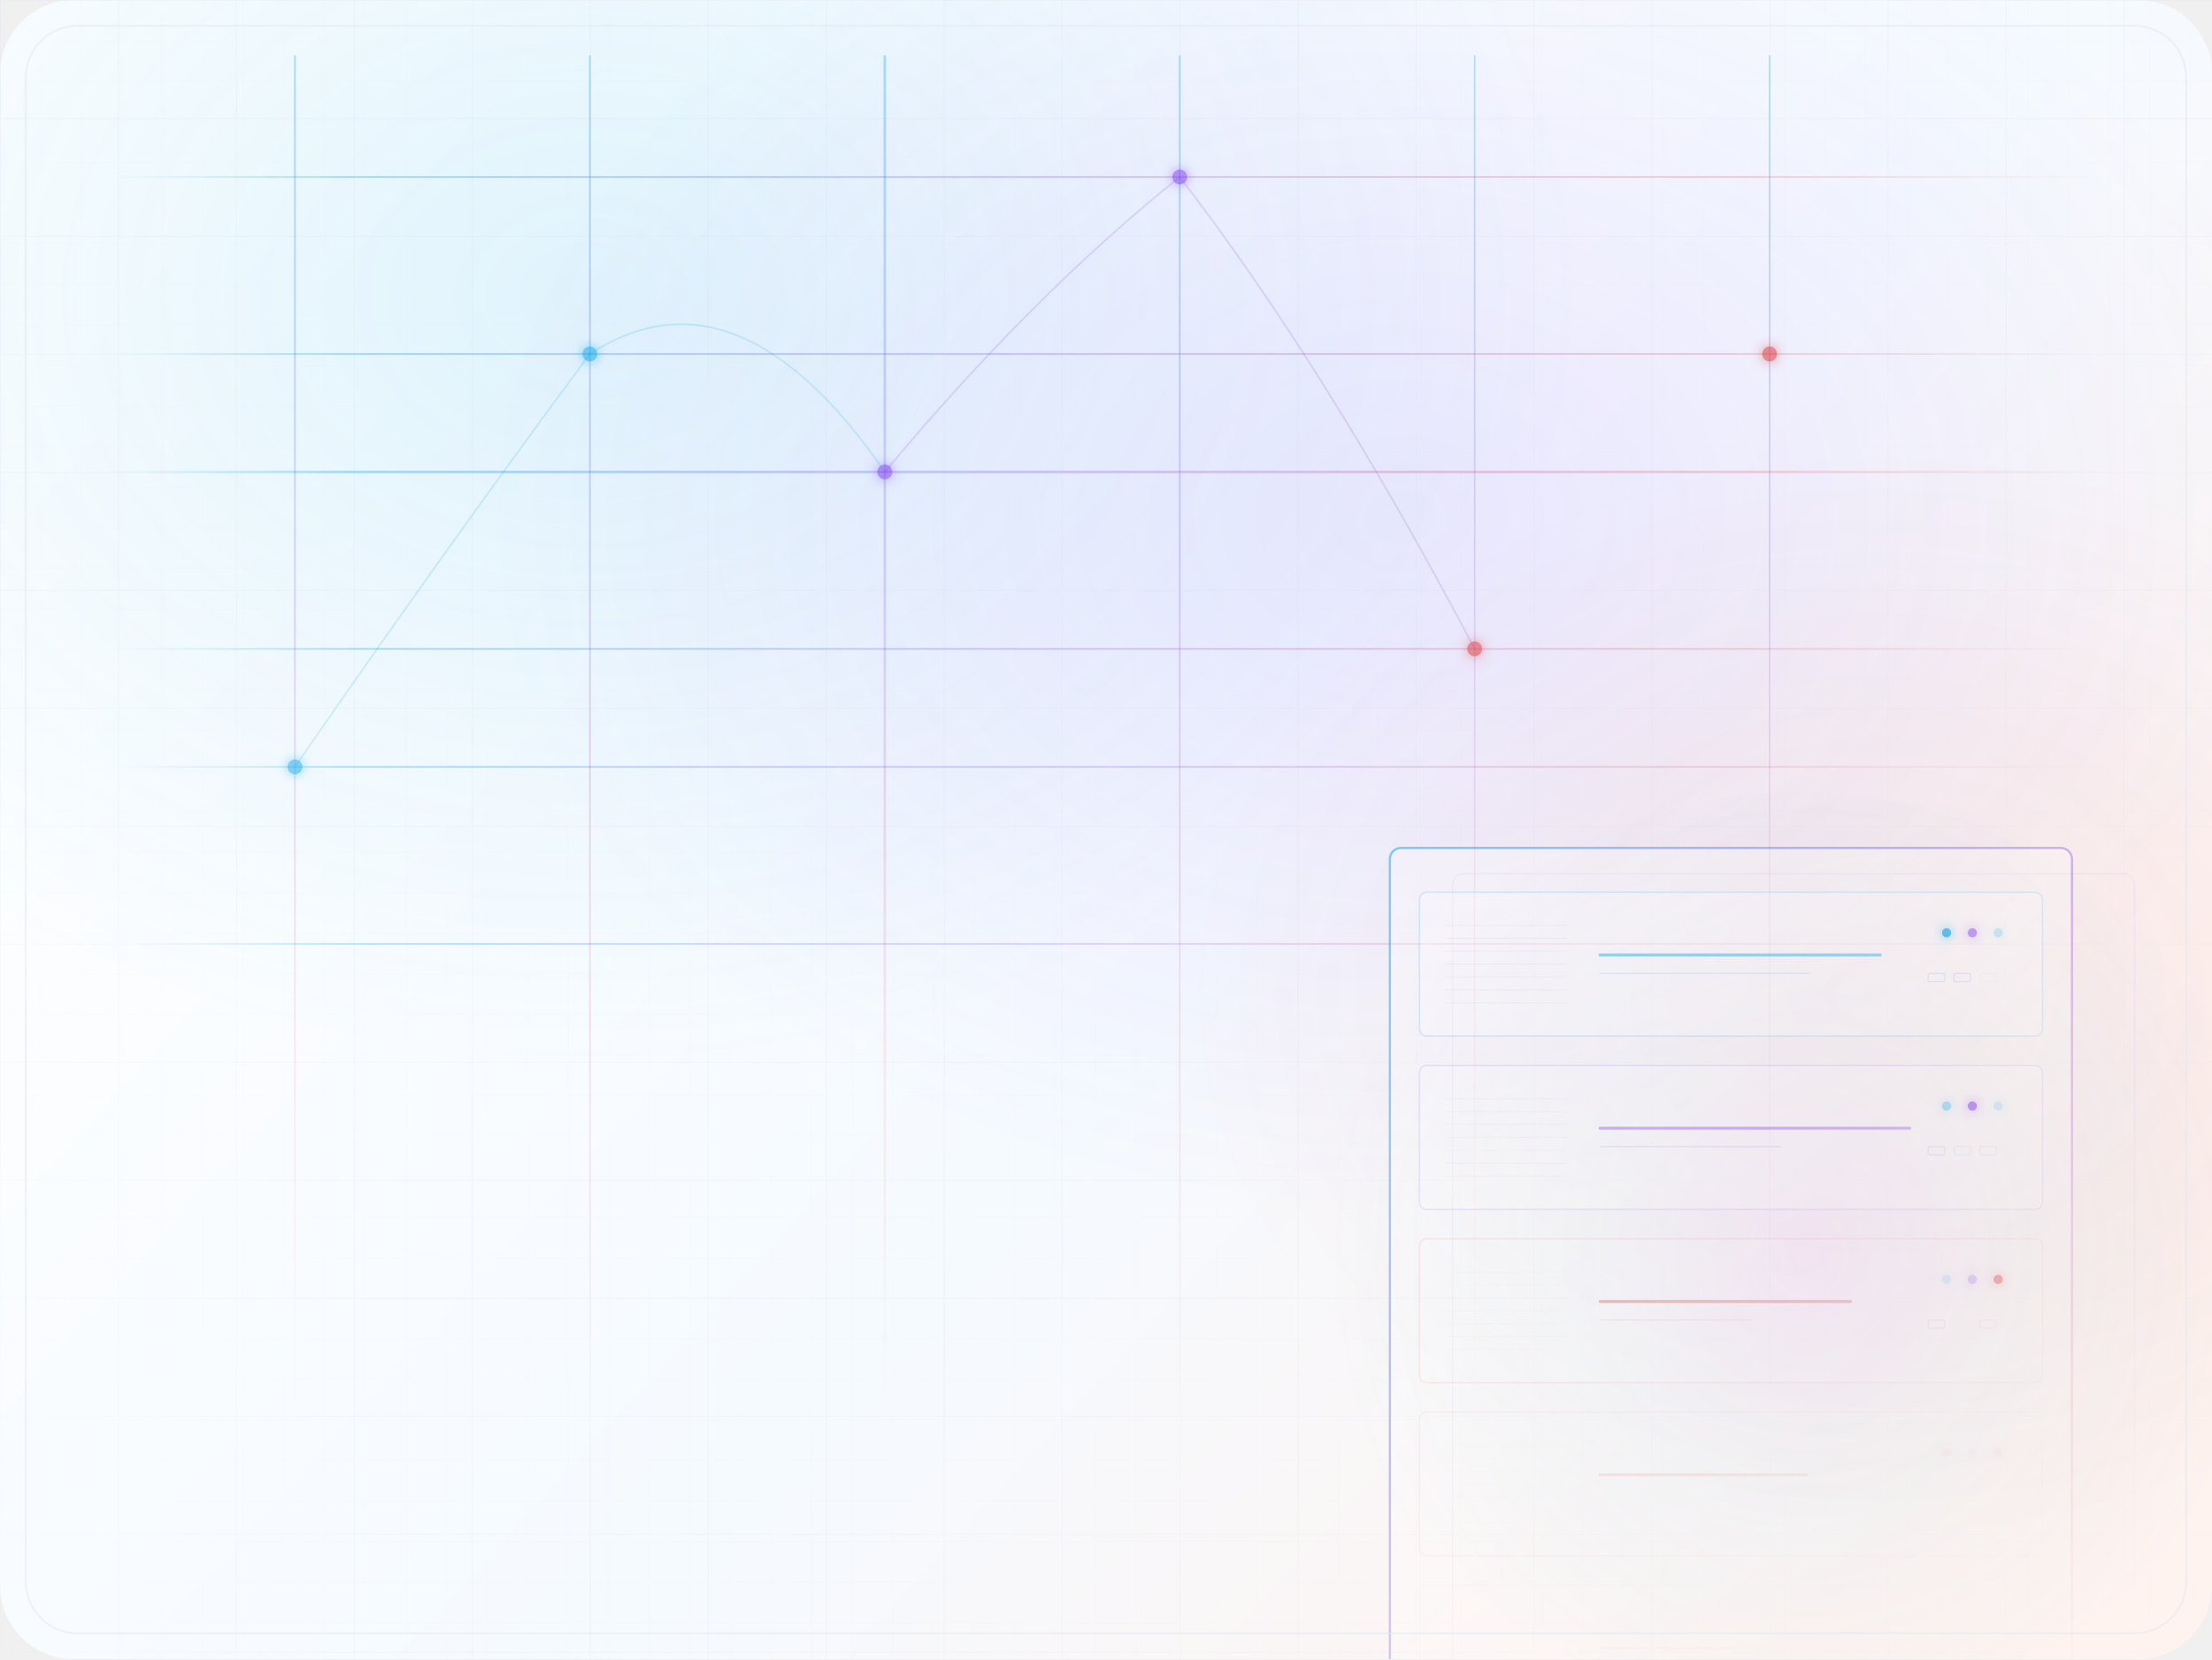
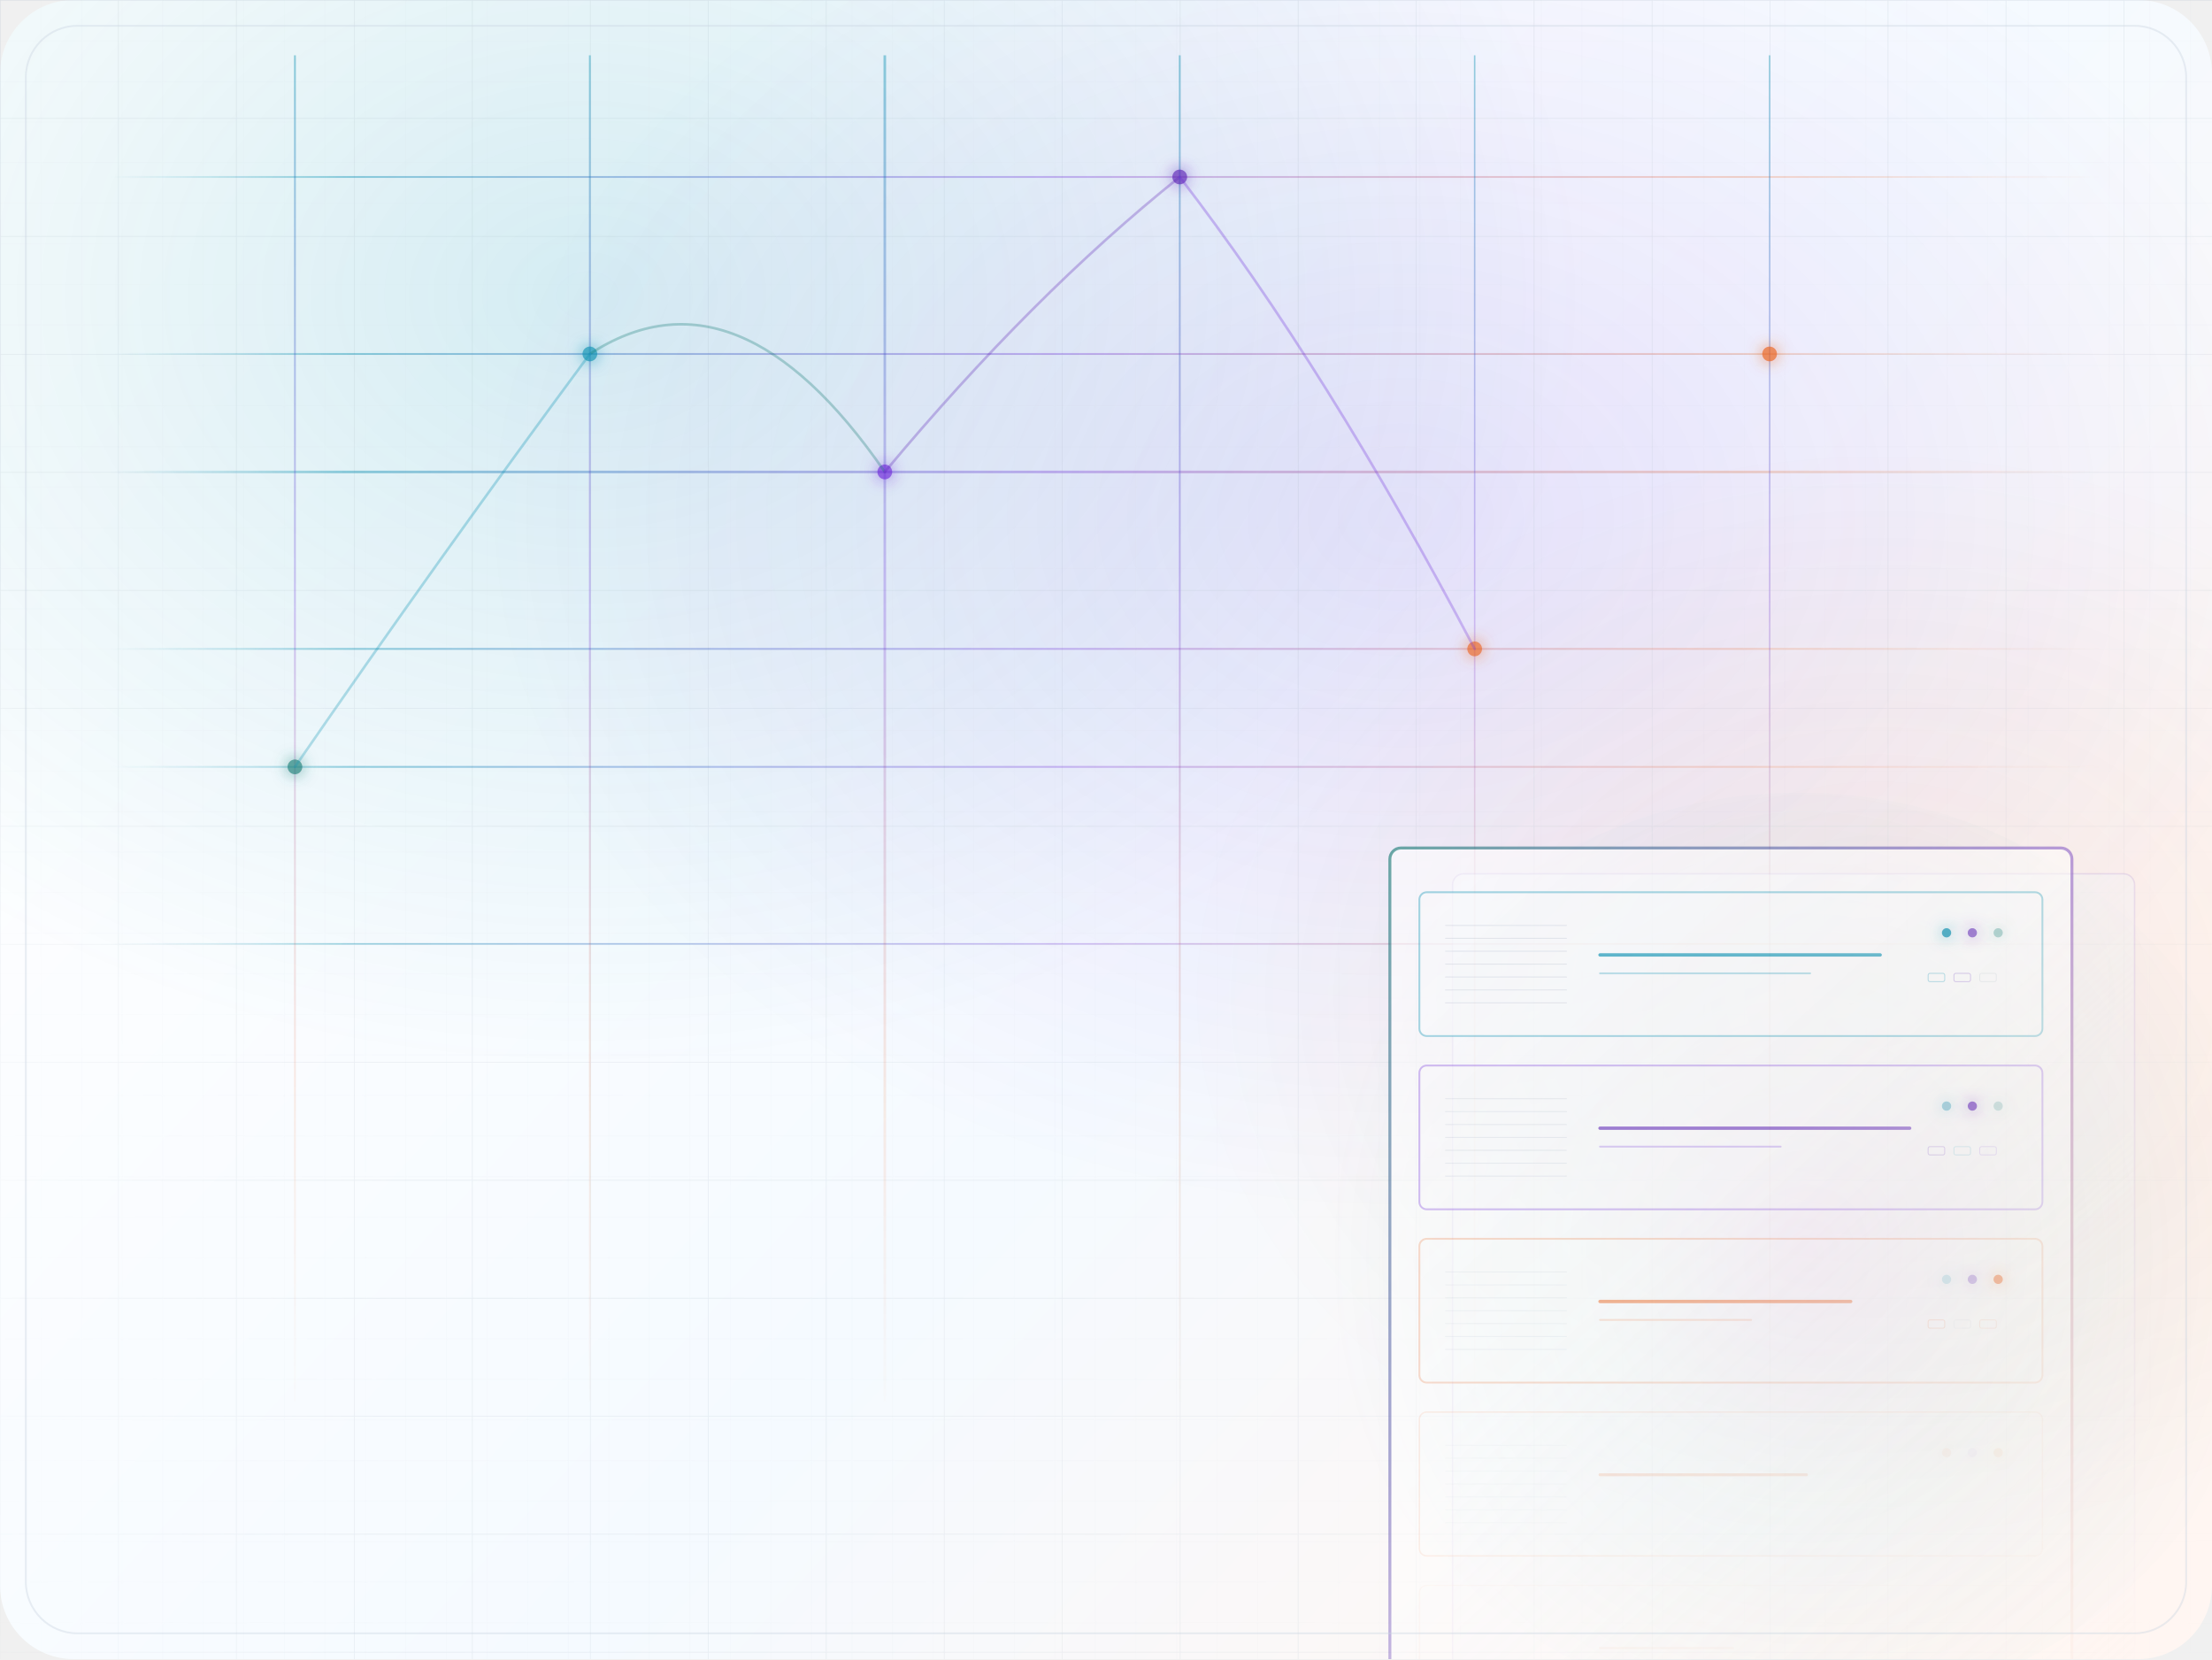
<svg xmlns="http://www.w3.org/2000/svg" width="1200" height="900" viewBox="0 0 1200 900" fill="none">
  <defs>
    <linearGradient id="bg" x1="136" y1="42" x2="1036" y2="862" gradientUnits="userSpaceOnUse">
      <stop offset="0%" stop-color="#FFFFFF" />
      <stop offset="58%" stop-color="#F5FAFF" />
-       <stop offset="100%" stop-color="#FFF3EF" />
+       <stop offset="100%" stop-color="#FFF6F2" />
    </linearGradient>
    <radialGradient id="cyanGlow" cx="0" cy="0" r="1" gradientUnits="userSpaceOnUse" gradientTransform="translate(320 160) rotate(90) scale(420 540)">
-       <stop offset="0%" stop-color="#0EA5E9" stop-opacity="0.12" />
-       <stop offset="100%" stop-color="#0EA5E9" stop-opacity="0" />
+       <stop offset="0%" stop-color="#0891b2" stop-opacity="0.16" />
+       <stop offset="100%" stop-color="#0891b2" stop-opacity="0" />
    </radialGradient>
    <radialGradient id="violetGlow" cx="0" cy="0" r="1" gradientUnits="userSpaceOnUse" gradientTransform="translate(760 280) rotate(90) scale(380 500)">
-       <stop offset="0%" stop-color="#7C3AED" stop-opacity="0.10" />
-       <stop offset="100%" stop-color="#7C3AED" stop-opacity="0" />
+       <stop offset="0%" stop-color="#6d28d9" stop-opacity="0.12" />
+       <stop offset="100%" stop-color="#6d28d9" stop-opacity="0" />
    </radialGradient>
    <radialGradient id="redGlow" cx="0" cy="0" r="1" gradientUnits="userSpaceOnUse" gradientTransform="translate(1020 540) rotate(90) scale(300 380)">
-       <stop offset="0%" stop-color="#DC2626" stop-opacity="0.07" />
-       <stop offset="100%" stop-color="#DC2626" stop-opacity="0" />
+       <stop offset="0%" stop-color="#ea580c" stop-opacity="0.08" />
+       <stop offset="100%" stop-color="#ea580c" stop-opacity="0" />
    </radialGradient>
    <pattern id="majorGrid" width="64" height="64" patternUnits="userSpaceOnUse">
-       <path d="M64 0H0V64" stroke="#CBD5E1" stroke-opacity="0.28" stroke-width="0.8" />
+       <path d="M64 0H0V64" stroke="#94a3b8" stroke-opacity="0.2" stroke-width="0.8" />
    </pattern>
    <pattern id="minorGrid" width="22" height="22" patternUnits="userSpaceOnUse">
-       <path d="M22 0H0V22" stroke="#E2E8F0" stroke-opacity="0.32" stroke-width="0.5" />
+       <path d="M22 0H0V22" stroke="#cbd5e1" stroke-opacity="0.22" stroke-width="0.5" />
    </pattern>
    <linearGradient id="gridFadeV" x1="0" y1="0" x2="0" y2="900" gradientUnits="userSpaceOnUse">
      <stop offset="0%" stop-color="white" />
      <stop offset="35%" stop-color="white" stop-opacity="0.85" />
      <stop offset="55%" stop-color="white" stop-opacity="0.45" />
      <stop offset="72%" stop-color="white" stop-opacity="0.12" />
      <stop offset="100%" stop-color="white" stop-opacity="0" />
    </linearGradient>
    <linearGradient id="gridFadeH" x1="0" y1="0" x2="1200" y2="0" gradientUnits="userSpaceOnUse">
      <stop offset="0%" stop-color="white" stop-opacity="0.2" />
      <stop offset="18%" stop-color="white" />
      <stop offset="60%" stop-color="white" stop-opacity="0.7" />
      <stop offset="85%" stop-color="white" stop-opacity="0.25" />
      <stop offset="100%" stop-color="white" stop-opacity="0.08" />
    </linearGradient>
    <mask id="gridMask">
      <rect x="0" y="0" width="1200" height="900" fill="url(#gridFadeV)" />
      <rect x="0" y="0" width="1200" height="900" fill="url(#gridFadeH)" style="mix-blend-mode:multiply" />
    </mask>
    <linearGradient id="brandH" x1="60" y1="0" x2="1140" y2="0" gradientUnits="userSpaceOnUse">
-       <stop offset="0%" stop-color="#0EA5E9" stop-opacity="0" />
-       <stop offset="12%" stop-color="#0EA5E9" stop-opacity="0.48" />
-       <stop offset="48%" stop-color="#7C3AED" stop-opacity="0.36" />
-       <stop offset="82%" stop-color="#DC2626" stop-opacity="0.28" />
-       <stop offset="100%" stop-color="#DC2626" stop-opacity="0" />
+       <stop offset="0%" stop-color="#0891b2" stop-opacity="0" />
+       <stop offset="12%" stop-color="#0891b2" stop-opacity="0.55" />
+       <stop offset="48%" stop-color="#6d28d9" stop-opacity="0.42" />
+       <stop offset="82%" stop-color="#ea580c" stop-opacity="0.3" />
+       <stop offset="100%" stop-color="#ea580c" stop-opacity="0" />
    </linearGradient>
    <linearGradient id="brandV" x1="0" y1="30" x2="0" y2="780" gradientUnits="userSpaceOnUse">
-       <stop offset="0%" stop-color="#0EA5E9" stop-opacity="0.52" />
-       <stop offset="40%" stop-color="#7C3AED" stop-opacity="0.32" />
-       <stop offset="75%" stop-color="#DC2626" stop-opacity="0.14" />
-       <stop offset="100%" stop-color="#DC2626" stop-opacity="0" />
+       <stop offset="0%" stop-color="#0891b2" stop-opacity="0.6" />
+       <stop offset="40%" stop-color="#6d28d9" stop-opacity="0.38" />
+       <stop offset="75%" stop-color="#ea580c" stop-opacity="0.18" />
+       <stop offset="100%" stop-color="#ea580c" stop-opacity="0" />
    </linearGradient>
    <linearGradient id="rackStroke" x1="0" y1="0" x2="1" y2="1" gradientUnits="objectBoundingBox">
-       <stop offset="0%" stop-color="#0EA5E9" stop-opacity="0.55" />
-       <stop offset="50%" stop-color="#7C3AED" stop-opacity="0.45" />
-       <stop offset="100%" stop-color="#DC2626" stop-opacity="0.3" />
+       <stop offset="0%" stop-color="#0f766e" stop-opacity="0.65" />
+       <stop offset="50%" stop-color="#5b21b6" stop-opacity="0.55" />
+       <stop offset="100%" stop-color="#ea580c" stop-opacity="0.4" />
    </linearGradient>
    <radialGradient id="serverHalo" cx="0" cy="0" r="1" gradientUnits="userSpaceOnUse" gradientTransform="translate(980 680) rotate(90) scale(280 260)">
-       <stop offset="0%" stop-color="#7C3AED" stop-opacity="0.10" />
-       <stop offset="50%" stop-color="#0EA5E9" stop-opacity="0.05" />
-       <stop offset="100%" stop-color="#0EA5E9" stop-opacity="0" />
+       <stop offset="0%" stop-color="#5b21b6" stop-opacity="0.12" />
+       <stop offset="50%" stop-color="#0891b2" stop-opacity="0.06" />
+       <stop offset="100%" stop-color="#0891b2" stop-opacity="0" />
    </radialGradient>
    <linearGradient id="serverMaskG" x1="740" y1="420" x2="1180" y2="900" gradientUnits="userSpaceOnUse">
      <stop offset="0%" stop-color="white" stop-opacity="0.95" />
      <stop offset="45%" stop-color="white" stop-opacity="0.75" />
      <stop offset="75%" stop-color="white" stop-opacity="0.3" />
      <stop offset="100%" stop-color="white" stop-opacity="0" />
    </linearGradient>
    <mask id="serverMask">
      <rect x="0" y="0" width="1200" height="900" fill="black" />
      <rect x="690" y="380" width="520" height="520" rx="8" fill="url(#serverMaskG)" />
    </mask>
    <filter id="dotGlow" x="-200%" y="-200%" width="500%" height="500%">
-       <feGaussianBlur stdDeviation="3" result="b" />
+       <feGaussianBlur stdDeviation="4" result="b" />
      <feMerge>
        <feMergeNode in="b" />
        <feMergeNode in="SourceGraphic" />
      </feMerge>
    </filter>
    <style>
      .twinkle{animation:twinkle 3s ease-in-out infinite}
      .twinkle-slow{animation:twinkle 4.8s ease-in-out infinite}
      .twinkle-fast{animation:twinkle 2s ease-in-out infinite}
      .twinkle-drift{animation:twinkle 6.5s ease-in-out infinite}
      .pulse-city{animation:twinkle 3.6s ease-in-out infinite}
      .pulse-city-alt{animation:twinkle 5.2s ease-in-out infinite}
-       @keyframes twinkle{0%,100%{opacity:1}50%{opacity:.25}}
+       @keyframes twinkle{0%,100%{opacity:1}50%{opacity:.16}}
    </style>
  </defs>
  <rect width="1200" height="900" rx="40" fill="url(#bg)" />
  <rect width="1200" height="900" rx="40" fill="url(#cyanGlow)" />
  <rect width="1200" height="900" rx="40" fill="url(#violetGlow)" />
  <rect width="1200" height="900" rx="40" fill="url(#redGlow)" />
  <g mask="url(#gridMask)">
    <rect width="1200" height="900" fill="url(#majorGrid)" opacity="0.75" />
    <rect width="1200" height="900" fill="url(#minorGrid)" opacity="0.55" />
-     <g opacity="0.65">
+     <g opacity="0.75">
      <path d="M60 96H1140" stroke="url(#brandH)" stroke-width="1.0" />
      <path d="M60 192H1140" stroke="url(#brandH)" stroke-width="1.0" />
      <path d="M60 256H1140" stroke="url(#brandH)" stroke-width="1.4" />
      <path d="M60 352H1140" stroke="url(#brandH)" stroke-width="1.0" />
      <path d="M60 416H1140" stroke="url(#brandH)" stroke-width="1.0" />
      <path d="M60 512H1140" stroke="url(#brandH)" stroke-width="0.8" />
    </g>
-     <g opacity="0.6">
+     <g opacity="0.7">
      <path d="M160 30V760" stroke="url(#brandV)" stroke-width="1.0" />
      <path d="M320 30V760" stroke="url(#brandV)" stroke-width="1.0" />
      <path d="M480 30V760" stroke="url(#brandV)" stroke-width="1.4" />
      <path d="M640 30V760" stroke="url(#brandV)" stroke-width="1.0" />
      <path d="M800 30V760" stroke="url(#brandV)" stroke-width="0.8" />
      <path d="M960 30V760" stroke="url(#brandV)" stroke-width="0.8" />
    </g>
-     <g filter="url(#dotGlow)" opacity="0.55">
-       <circle cx="320" cy="192" r="4" fill="#0EA5E9" class="pulse-city" />
-       <circle cx="480" cy="256" r="4" fill="#7C3AED" class="pulse-city-alt" />
-       <circle cx="640" cy="96" r="4" fill="#7C3AED" class="twinkle-drift" />
-       <circle cx="800" cy="352" r="4" fill="#DC2626" class="pulse-city" />
-       <circle cx="160" cy="416" r="4" fill="#0EA5E9" class="twinkle-slow" />
-       <circle cx="960" cy="192" r="4" fill="#DC2626" class="pulse-city-alt" />
-     </g>
-     <g opacity="0.16" fill="none" stroke-width="1" stroke-linecap="round">
-       <path d="M320 192 Q400 140 480 256" stroke="#0EA5E9" />
-       <path d="M480 256 Q560 160 640 96" stroke="#7C3AED" />
-       <path d="M640 96 Q720 200 800 352" stroke="#7C3AED" />
-       <path d="M160 416 Q240 300 320 192" stroke="#0EA5E9" />
+     <g filter="url(#dotGlow)" opacity="0.7">
+       <circle cx="320" cy="192" r="4" fill="#0891b2" class="pulse-city" />
+       <circle cx="480" cy="256" r="4" fill="#6d28d9" class="pulse-city-alt" />
+       <circle cx="640" cy="96" r="4" fill="#5b21b6" class="twinkle-drift" />
+       <circle cx="800" cy="352" r="4" fill="#ea580c" class="pulse-city" />
+       <circle cx="160" cy="416" r="4" fill="#0f766e" class="twinkle-slow" />
+       <circle cx="960" cy="192" r="4" fill="#ea580c" class="pulse-city-alt" />
+     </g>
+     <g opacity="0.3" fill="none" stroke-width="1.4" stroke-linecap="round">
+       <path d="M320 192 Q400 140 480 256" stroke="#0f766e" />
+       <path d="M480 256 Q560 160 640 96" stroke="#5b21b6" />
+       <path d="M640 96 Q720 200 800 352" stroke="#6d28d9" />
+       <path d="M160 416 Q240 300 320 192" stroke="#0891b2" />
    </g>
  </g>
  <ellipse cx="976" cy="680" rx="260" ry="250" fill="url(#serverHalo)" />
  <g mask="url(#serverMask)">
    <g transform="translate(740 460)">
-       <rect x="48" y="14" width="370" height="500" rx="6" fill="none" stroke="#7C3AED" stroke-opacity="0.08" stroke-width="0.8" />
-       <rect x="14" y="0" width="370" height="500" rx="6" fill="white" fill-opacity="0.3" stroke="url(#rackStroke)" stroke-width="1.2" />
-       <rect x="30" y="24" width="338" height="78" rx="4" fill="white" fill-opacity="0.22" stroke="#0EA5E9" stroke-opacity="0.18" stroke-width="0.8" />
-       <g stroke="#CBD5E1" stroke-opacity="0.3" stroke-width="0.5">
+       <rect x="48" y="14" width="370" height="500" rx="6" fill="#f1f5f9" fill-opacity="0.5" stroke="#5b21b6" stroke-opacity="0.15" stroke-width="0.8" />
+       <rect x="14" y="0" width="370" height="500" rx="6" fill="white" fill-opacity="0.6" stroke="url(#rackStroke)" stroke-width="1.6" />
+       <rect x="30" y="24" width="338" height="78" rx="4" fill="#f8fafc" fill-opacity="0.6" stroke="#0891b2" stroke-opacity="0.4" stroke-width="1.0" />
+       <g stroke="#94a3b8" stroke-opacity="0.25" stroke-width="0.5">
        <path d="M44 42H110" />
        <path d="M44 49H110" />
        <path d="M44 56H110" />
        <path d="M44 63H110" />
        <path d="M44 70H110" />
        <path d="M44 77H110" />
        <path d="M44 84H110" />
      </g>
-       <path d="M128 58H280" stroke="#0EA5E9" stroke-opacity="0.5" stroke-width="1.6" stroke-linecap="round" />
-       <path d="M128 68H242" stroke="#0EA5E9" stroke-opacity="0.16" stroke-width="0.8" stroke-linecap="round" />
+       <path d="M128 58H280" stroke="#0891b2" stroke-opacity="0.75" stroke-width="1.8" stroke-linecap="round" />
+       <path d="M128 68H242" stroke="#0891b2" stroke-opacity="0.3" stroke-width="1.0" stroke-linecap="round" />
      <g filter="url(#dotGlow)">
-         <circle cx="316" cy="46" r="2.5" fill="#0EA5E9" fill-opacity="0.8" class="twinkle-fast" />
-         <circle cx="330" cy="46" r="2.5" fill="#7C3AED" fill-opacity="0.55" />
-         <circle cx="344" cy="46" r="2.5" fill="#0EA5E9" fill-opacity="0.2" />
-       </g>
-       <rect x="306" y="68" width="9" height="4.5" rx="1" fill="none" stroke="#0EA5E9" stroke-opacity="0.25" stroke-width="0.5" />
-       <rect x="320" y="68" width="9" height="4.5" rx="1" fill="none" stroke="#7C3AED" stroke-opacity="0.2" stroke-width="0.5" />
-       <rect x="334" y="68" width="9" height="4.5" rx="1" fill="none" stroke="#CBD5E1" stroke-opacity="0.18" stroke-width="0.5" />
-       <rect x="30" y="118" width="338" height="78" rx="4" fill="white" fill-opacity="0.16" stroke="#7C3AED" stroke-opacity="0.14" stroke-width="0.8" />
-       <g stroke="#CBD5E1" stroke-opacity="0.22" stroke-width="0.5">
+         <circle cx="316" cy="46" r="2.5" fill="#0891b2" fill-opacity="0.9" class="twinkle-fast" />
+         <circle cx="330" cy="46" r="2.5" fill="#5b21b6" fill-opacity="0.7" />
+         <circle cx="344" cy="46" r="2.5" fill="#0f766e" fill-opacity="0.35" />
+       </g>
+       <rect x="306" y="68" width="9" height="4.5" rx="1" fill="none" stroke="#0891b2" stroke-opacity="0.35" stroke-width="0.5" />
+       <rect x="320" y="68" width="9" height="4.5" rx="1" fill="none" stroke="#5b21b6" stroke-opacity="0.28" stroke-width="0.5" />
+       <rect x="334" y="68" width="9" height="4.5" rx="1" fill="none" stroke="#94a3b8" stroke-opacity="0.2" stroke-width="0.5" />
+       <rect x="30" y="118" width="338" height="78" rx="4" fill="#f8fafc" fill-opacity="0.45" stroke="#6d28d9" stroke-opacity="0.35" stroke-width="1.0" />
+       <g stroke="#94a3b8" stroke-opacity="0.2" stroke-width="0.5">
        <path d="M44 136H110" />
        <path d="M44 143H110" />
        <path d="M44 150H110" />
        <path d="M44 157H110" />
        <path d="M44 164H110" />
        <path d="M44 171H110" />
        <path d="M44 178H110" />
      </g>
-       <path d="M128 152H296" stroke="#7C3AED" stroke-opacity="0.45" stroke-width="1.6" stroke-linecap="round" />
-       <path d="M128 162H226" stroke="#7C3AED" stroke-opacity="0.12" stroke-width="0.8" stroke-linecap="round" />
+       <path d="M128 152H296" stroke="#5b21b6" stroke-opacity="0.7" stroke-width="1.8" stroke-linecap="round" />
+       <path d="M128 162H226" stroke="#6d28d9" stroke-opacity="0.28" stroke-width="1.0" stroke-linecap="round" />
      <g filter="url(#dotGlow)">
-         <circle cx="316" cy="140" r="2.5" fill="#0EA5E9" fill-opacity="0.4" />
-         <circle cx="330" cy="140" r="2.5" fill="#7C3AED" fill-opacity="0.75" class="twinkle" />
-         <circle cx="344" cy="140" r="2.5" fill="#0EA5E9" fill-opacity="0.18" />
-       </g>
-       <rect x="306" y="162" width="9" height="4.5" rx="1" fill="none" stroke="#7C3AED" stroke-opacity="0.2" stroke-width="0.5" />
-       <rect x="320" y="162" width="9" height="4.5" rx="1" fill="none" stroke="#0EA5E9" stroke-opacity="0.16" stroke-width="0.5" />
-       <rect x="334" y="162" width="9" height="4.5" rx="1" fill="none" stroke="#7C3AED" stroke-opacity="0.14" stroke-width="0.5" />
-       <rect x="30" y="212" width="338" height="78" rx="4" fill="white" fill-opacity="0.1" stroke="#DC2626" stroke-opacity="0.1" stroke-width="0.8" />
-       <g stroke="#CBD5E1" stroke-opacity="0.16" stroke-width="0.5">
+         <circle cx="316" cy="140" r="2.5" fill="#0891b2" fill-opacity="0.5" />
+         <circle cx="330" cy="140" r="2.5" fill="#5b21b6" fill-opacity="0.85" class="twinkle" />
+         <circle cx="344" cy="140" r="2.5" fill="#0f766e" fill-opacity="0.25" />
+       </g>
+       <rect x="306" y="162" width="9" height="4.5" rx="1" fill="none" stroke="#5b21b6" stroke-opacity="0.28" stroke-width="0.5" />
+       <rect x="320" y="162" width="9" height="4.5" rx="1" fill="none" stroke="#0891b2" stroke-opacity="0.22" stroke-width="0.5" />
+       <rect x="334" y="162" width="9" height="4.5" rx="1" fill="none" stroke="#6d28d9" stroke-opacity="0.2" stroke-width="0.5" />
+       <rect x="30" y="212" width="338" height="78" rx="4" fill="#f8fafc" fill-opacity="0.3" stroke="#ea580c" stroke-opacity="0.25" stroke-width="1.0" />
+       <g stroke="#94a3b8" stroke-opacity="0.14" stroke-width="0.5">
        <path d="M44 230H110" />
        <path d="M44 237H110" />
        <path d="M44 244H110" />
        <path d="M44 251H110" />
        <path d="M44 258H110" />
        <path d="M44 265H110" />
        <path d="M44 272H110" />
      </g>
-       <path d="M128 246H264" stroke="#DC2626" stroke-opacity="0.38" stroke-width="1.6" stroke-linecap="round" />
-       <path d="M128 256H210" stroke="#DC2626" stroke-opacity="0.1" stroke-width="0.8" stroke-linecap="round" />
+       <path d="M128 246H264" stroke="#ea580c" stroke-opacity="0.58" stroke-width="1.8" stroke-linecap="round" />
+       <path d="M128 256H210" stroke="#ea580c" stroke-opacity="0.2" stroke-width="1.0" stroke-linecap="round" />
      <g filter="url(#dotGlow)">
-         <circle cx="316" cy="234" r="2.5" fill="#0EA5E9" fill-opacity="0.18" />
-         <circle cx="330" cy="234" r="2.5" fill="#7C3AED" fill-opacity="0.35" />
-         <circle cx="344" cy="234" r="2.5" fill="#DC2626" fill-opacity="0.7" class="twinkle-slow" />
-       </g>
-       <rect x="306" y="256" width="9" height="4.5" rx="1" fill="none" stroke="#DC2626" stroke-opacity="0.18" stroke-width="0.5" />
-       <rect x="320" y="256" width="9" height="4.5" rx="1" fill="none" stroke="#CBD5E1" stroke-opacity="0.12" stroke-width="0.5" />
-       <rect x="334" y="256" width="9" height="4.5" rx="1" fill="none" stroke="#DC2626" stroke-opacity="0.12" stroke-width="0.5" />
-       <rect x="30" y="306" width="338" height="78" rx="4" fill="white" fill-opacity="0.05" stroke="#DC2626" stroke-opacity="0.06" stroke-width="0.8" />
-       <g stroke="#CBD5E1" stroke-opacity="0.08" stroke-width="0.5">
+         <circle cx="316" cy="234" r="2.5" fill="#0891b2" fill-opacity="0.25" />
+         <circle cx="330" cy="234" r="2.5" fill="#5b21b6" fill-opacity="0.45" />
+         <circle cx="344" cy="234" r="2.5" fill="#ea580c" fill-opacity="0.8" class="twinkle-slow" />
+       </g>
+       <rect x="306" y="256" width="9" height="4.5" rx="1" fill="none" stroke="#ea580c" stroke-opacity="0.25" stroke-width="0.5" />
+       <rect x="320" y="256" width="9" height="4.5" rx="1" fill="none" stroke="#94a3b8" stroke-opacity="0.15" stroke-width="0.5" />
+       <rect x="334" y="256" width="9" height="4.5" rx="1" fill="none" stroke="#ea580c" stroke-opacity="0.18" stroke-width="0.5" />
+       <rect x="30" y="306" width="338" height="78" rx="4" fill="#f8fafc" fill-opacity="0.14" stroke="#ea580c" stroke-opacity="0.12" stroke-width="0.8" />
+       <g stroke="#94a3b8" stroke-opacity="0.08" stroke-width="0.5">
        <path d="M44 324H110" />
        <path d="M44 331H110" />
        <path d="M44 338H110" />
        <path d="M44 345H110" />
        <path d="M44 352H110" />
        <path d="M44 359H110" />
        <path d="M44 366H110" />
      </g>
-       <path d="M128 340H240" stroke="#DC2626" stroke-opacity="0.16" stroke-width="1.6" stroke-linecap="round" />
-       <g filter="url(#dotGlow)" opacity="0.3">
-         <circle cx="316" cy="328" r="2.5" fill="#DC2626" fill-opacity="0.25" />
-         <circle cx="330" cy="328" r="2.5" fill="#7C3AED" fill-opacity="0.18" />
-         <circle cx="344" cy="328" r="2.5" fill="#DC2626" fill-opacity="0.35" />
-       </g>
-       <rect x="30" y="400" width="338" height="78" rx="4" fill="none" stroke="#DC2626" stroke-opacity="0.03" stroke-width="0.6" />
-       <path d="M128 434H200" stroke="#DC2626" stroke-opacity="0.06" stroke-width="1.2" stroke-linecap="round" />
-       <path d="M30 488H180" stroke="url(#rackStroke)" stroke-opacity="0.12" stroke-width="0.8" stroke-linecap="round" />
+       <path d="M128 340H240" stroke="#ea580c" stroke-opacity="0.22" stroke-width="1.6" stroke-linecap="round" />
+       <g filter="url(#dotGlow)" opacity="0.4">
+         <circle cx="316" cy="328" r="2.5" fill="#ea580c" fill-opacity="0.3" />
+         <circle cx="330" cy="328" r="2.5" fill="#5b21b6" fill-opacity="0.22" />
+         <circle cx="344" cy="328" r="2.5" fill="#ea580c" fill-opacity="0.4" />
+       </g>
+       <rect x="30" y="400" width="338" height="78" rx="4" fill="none" stroke="#ea580c" stroke-opacity="0.05" stroke-width="0.6" />
+       <path d="M128 434H200" stroke="#ea580c" stroke-opacity="0.08" stroke-width="1.2" stroke-linecap="round" />
+       <path d="M30 488H180" stroke="url(#rackStroke)" stroke-opacity="0.15" stroke-width="0.8" stroke-linecap="round" />
    </g>
  </g>
-   <rect x="14" y="14" width="1172" height="872" rx="28" stroke="#E2E8F0" stroke-opacity="0.5" stroke-width="1" />
+   <rect x="14" y="14" width="1172" height="872" rx="28" stroke="#cbd5e1" stroke-opacity="0.4" stroke-width="1" />
</svg>
